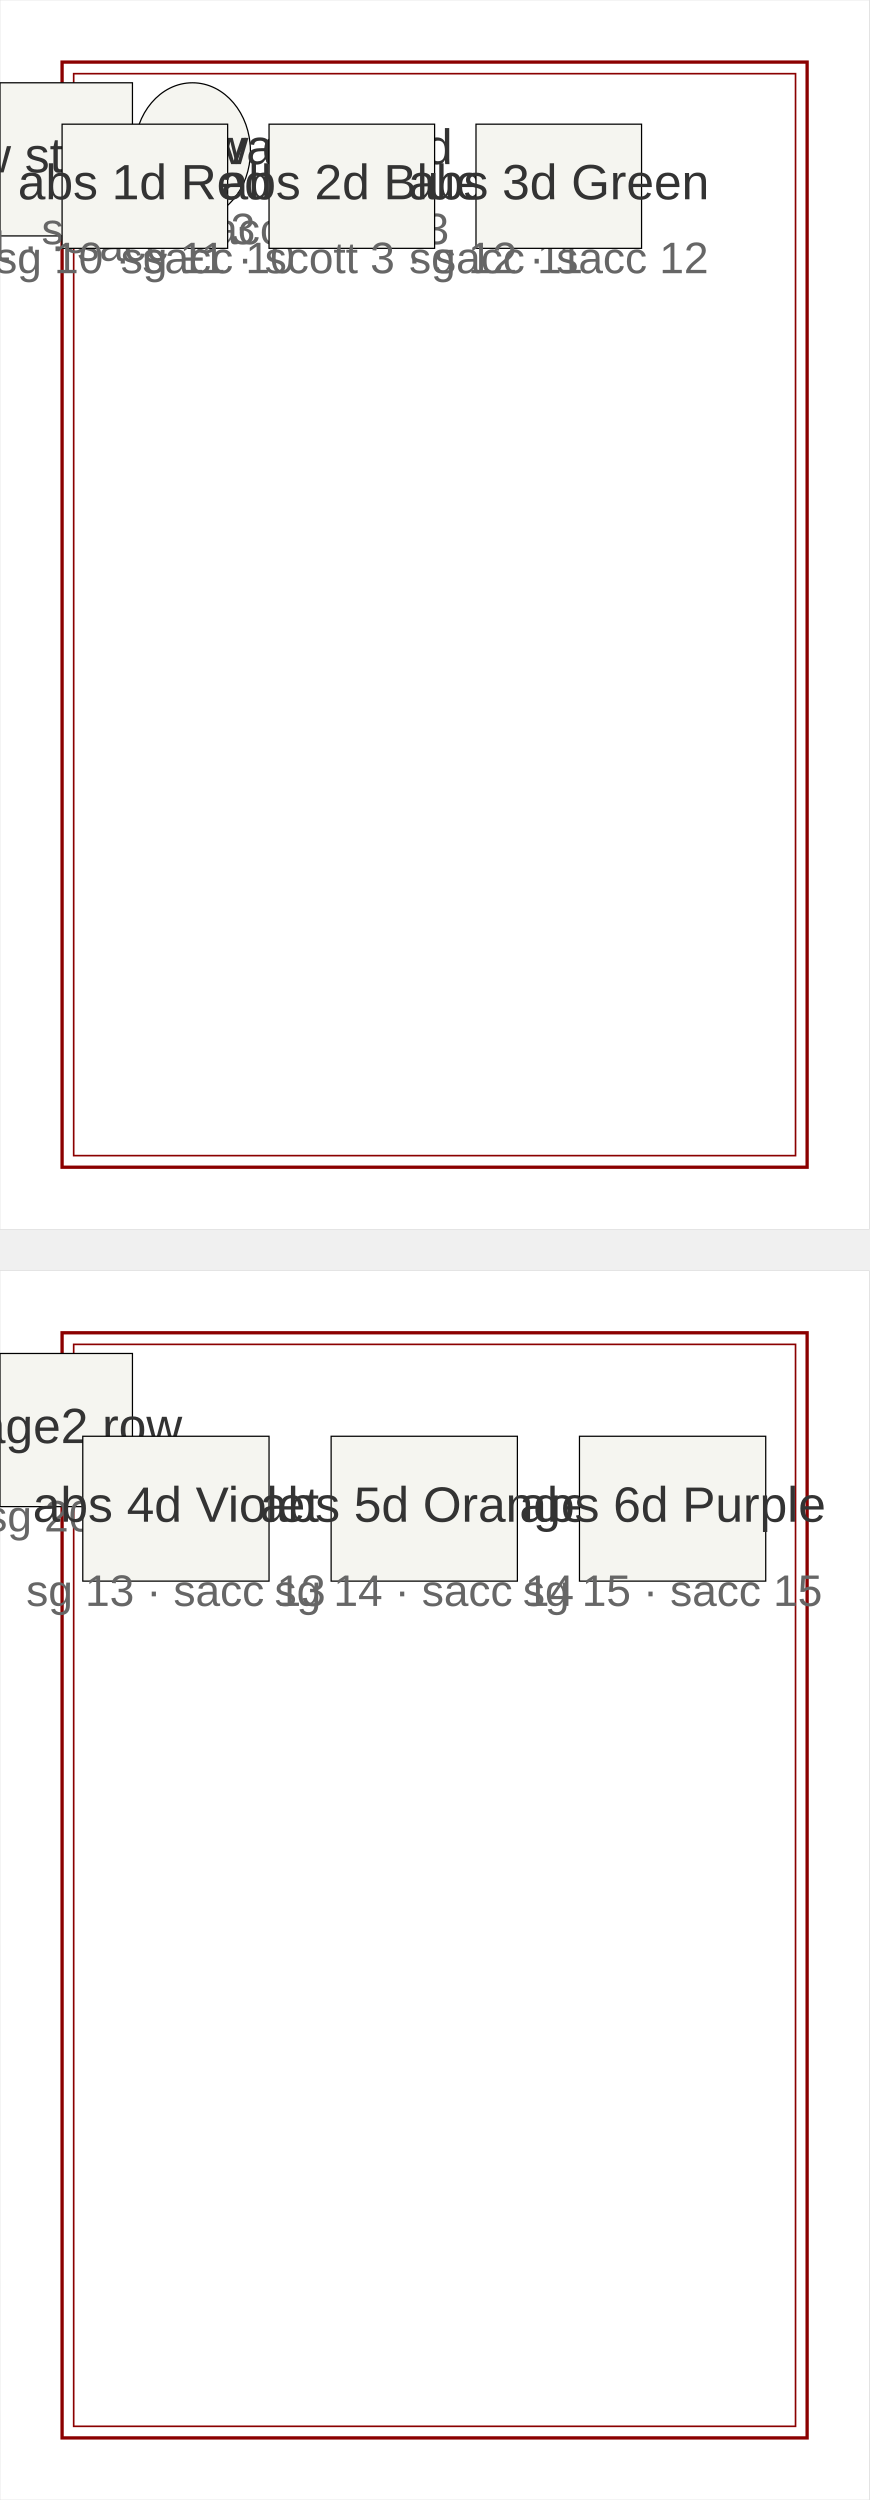
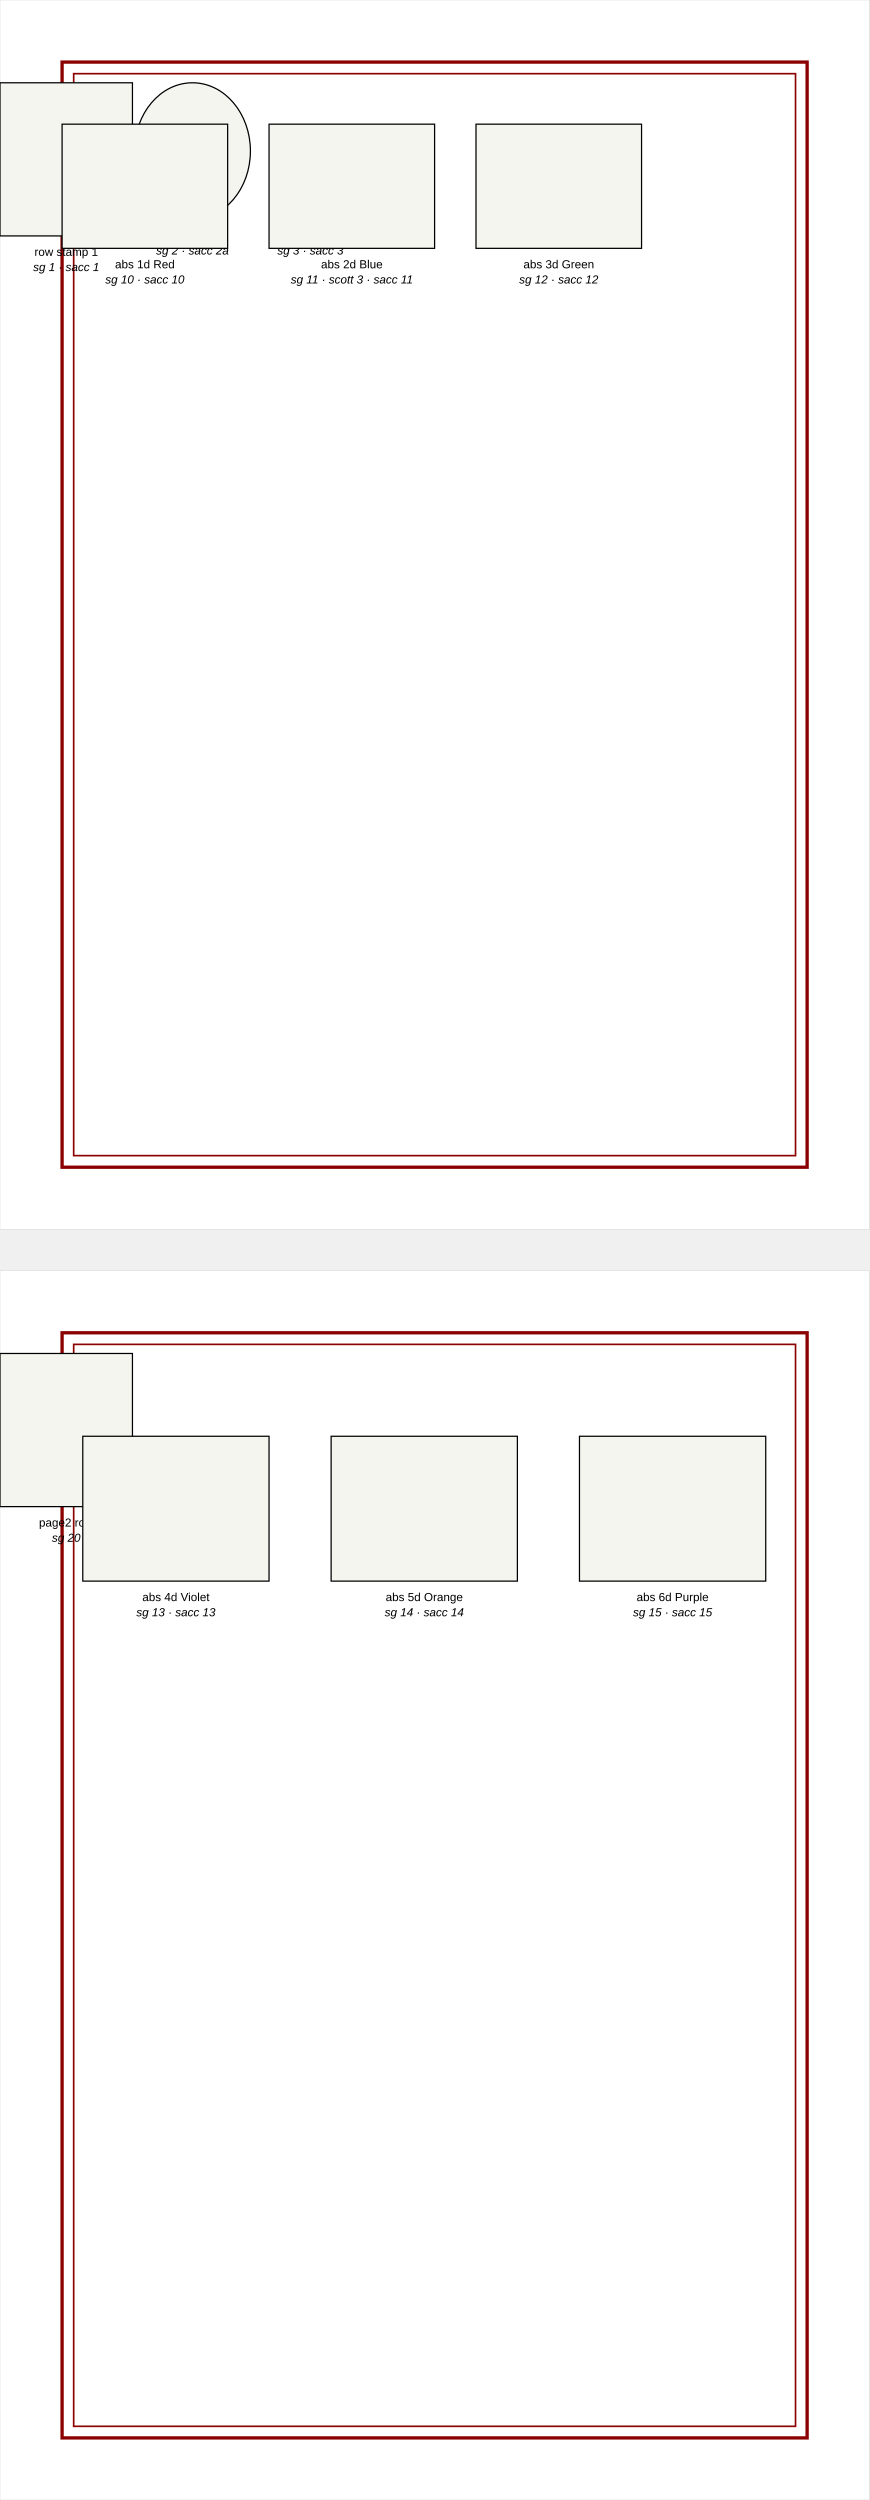
<svg xmlns="http://www.w3.org/2000/svg" width="210.0mm" height="604.0mm" viewBox="0 0 210.0 604.0">
  <defs>
    <style>text{font-family:Arial,Helvetica,sans-serif}</style>
  </defs>
  <g transform="translate(0,0)">
    <rect x="0" y="0" width="210.0" height="297.0" fill="#fff" stroke="#ccc" stroke-width="0.1" />
    <rect x="15.0" y="15.0" width="180.0" height="267.0" fill="none" stroke="#8b0000" stroke-width="0.8" />
    <rect x="17.8" y="17.8" width="174.4" height="261.4" fill="none" stroke="#8b0000" stroke-width="0.4" />
    <rect x="0.0" y="20.0" width="32.0" height="37.0" fill="#f5f5f0" stroke="#000000" stroke-width="0.3" />
-     <text x="16.0" y="41.65" font-size="9.0pt" text-anchor="middle" fill="#333" font-family="Arial,Helvetica,sans-serif">row stamp 1</text>
-     <text x="16.0" y="63.0" font-size="8pt" text-anchor="middle" fill="#666" font-family="Arial,Helvetica,sans-serif">sg 1 ·  · sacc 1</text>
+     <text class="caption caption-description" x="16.00" y="61.82" font-size="2.82" text-anchor="middle" fill="#000000" font-family="Arial,Helvetica,sans-serif">row stamp 1</text>
+     <text class="caption caption-catalogue" x="16.00" y="65.49" font-size="2.82" text-anchor="middle" font-style="italic" fill="#000000" font-family="Arial,Helvetica,sans-serif">sg 1 · sacc 1</text>
    <ellipse cx="46.5" cy="36.5" rx="14.0" ry="16.5" fill="#f5f5f0" stroke="#000000" stroke-width="0.3" />
-     <text x="46.5" y="39.65" font-size="9.0pt" text-anchor="middle" fill="#333" font-family="Arial,Helvetica,sans-serif">row oval</text>
-     <text x="46.5" y="59.0" font-size="8pt" text-anchor="middle" fill="#666" font-family="Arial,Helvetica,sans-serif">sg 2 ·  · sacc 2a</text>
+     <text class="caption caption-description" x="46.50" y="57.82" font-size="2.82" text-anchor="middle" fill="#000000" font-family="Arial,Helvetica,sans-serif">row oval</text>
+     <text class="caption caption-catalogue" x="46.50" y="61.49" font-size="2.82" text-anchor="middle" font-style="italic" fill="#000000" font-family="Arial,Helvetica,sans-serif">sg 2 · sacc 2a</text>
    <svg x="61.0mm" y="20.0mm" width="28.0mm" height="33.0mm" viewBox="0 0 100 100" style="overflow:visible">
      <polygon points="50,0 100,50 50,100 0,50" fill="#f5f5f0" stroke="#000000" stroke-width="0.3" />
    </svg>
-     <text x="75.0" y="39.65" font-size="9.0pt" text-anchor="middle" fill="#333" font-family="Arial,Helvetica,sans-serif">row diamond</text>
-     <text x="75.0" y="59.0" font-size="8pt" text-anchor="middle" fill="#666" font-family="Arial,Helvetica,sans-serif">sg 3 ·  · sacc 3</text>
+     <text class="caption caption-description" x="75.00" y="57.82" font-size="2.82" text-anchor="middle" fill="#000000" font-family="Arial,Helvetica,sans-serif">row diamond</text>
+     <text class="caption caption-catalogue" x="75.00" y="61.49" font-size="2.82" text-anchor="middle" font-style="italic" fill="#000000" font-family="Arial,Helvetica,sans-serif">sg 3 · sacc 3</text>
    <rect x="15.0" y="30.0" width="40.0" height="30.0" fill="#f5f5f0" stroke="#000000" stroke-width="0.3" />
-     <text x="35.0" y="48.15" font-size="9.0pt" text-anchor="middle" fill="#333" font-family="Arial,Helvetica,sans-serif">abs 1d Red</text>
-     <text x="35.0" y="66.0" font-size="8pt" text-anchor="middle" fill="#666" font-family="Arial,Helvetica,sans-serif">sg 10 · sacc 10</text>
+     <text class="caption caption-description" x="35.00" y="64.82" font-size="2.82" text-anchor="middle" fill="#000000" font-family="Arial,Helvetica,sans-serif">abs 1d Red</text>
+     <text class="caption caption-catalogue" x="35.00" y="68.49" font-size="2.82" text-anchor="middle" font-style="italic" fill="#000000" font-family="Arial,Helvetica,sans-serif">sg 10 · sacc 10</text>
    <rect x="65.0" y="30.0" width="40.0" height="30.0" fill="#f5f5f0" stroke="#000000" stroke-width="0.3" />
-     <text x="85.0" y="48.15" font-size="9.0pt" text-anchor="middle" fill="#333" font-family="Arial,Helvetica,sans-serif">abs 2d Blue</text>
-     <text x="85.0" y="66.0" font-size="8pt" text-anchor="middle" fill="#666" font-family="Arial,Helvetica,sans-serif">sg 11 · scott 3 · sacc 11</text>
+     <text class="caption caption-description" x="85.00" y="64.82" font-size="2.82" text-anchor="middle" fill="#000000" font-family="Arial,Helvetica,sans-serif">abs 2d Blue</text>
+     <text class="caption caption-catalogue" x="85.00" y="68.49" font-size="2.82" text-anchor="middle" font-style="italic" fill="#000000" font-family="Arial,Helvetica,sans-serif">sg 11 · scott 3 · sacc 11</text>
    <rect x="115.0" y="30.0" width="40.0" height="30.0" fill="#f5f5f0" stroke="#000000" stroke-width="0.3" />
-     <text x="135.0" y="48.15" font-size="9.0pt" text-anchor="middle" fill="#333" font-family="Arial,Helvetica,sans-serif">abs 3d Green</text>
-     <text x="135.0" y="66.0" font-size="8pt" text-anchor="middle" fill="#666" font-family="Arial,Helvetica,sans-serif">sg 12 · sacc 12</text>
+     <text class="caption caption-description" x="135.00" y="64.82" font-size="2.82" text-anchor="middle" fill="#000000" font-family="Arial,Helvetica,sans-serif">abs 3d Green</text>
+     <text class="caption caption-catalogue" x="135.00" y="68.49" font-size="2.82" text-anchor="middle" font-style="italic" fill="#000000" font-family="Arial,Helvetica,sans-serif">sg 12 · sacc 12</text>
  </g>
  <g transform="translate(0,307.0)">
    <rect x="0" y="0" width="210.0" height="297.0" fill="#fff" stroke="#ccc" stroke-width="0.1" />
    <rect x="15.0" y="15.0" width="180.0" height="267.0" fill="none" stroke="#8b0000" stroke-width="0.8" />
    <rect x="17.8" y="17.8" width="174.4" height="261.4" fill="none" stroke="#8b0000" stroke-width="0.4" />
    <rect x="0.0" y="20.0" width="32.0" height="37.0" fill="#f5f5f0" stroke="#000000" stroke-width="0.3" />
-     <text x="16.0" y="41.65" font-size="9.0pt" text-anchor="middle" fill="#333" font-family="Arial,Helvetica,sans-serif">page2 row</text>
-     <text x="16.0" y="63.0" font-size="8pt" text-anchor="middle" fill="#666" font-family="Arial,Helvetica,sans-serif">sg 20 ·  · </text>
+     <text class="caption caption-description" x="16.00" y="61.82" font-size="2.82" text-anchor="middle" fill="#000000" font-family="Arial,Helvetica,sans-serif">page2 row</text>
+     <text class="caption caption-catalogue" x="16.00" y="65.49" font-size="2.82" text-anchor="middle" font-style="italic" fill="#000000" font-family="Arial,Helvetica,sans-serif">sg 20</text>
    <rect x="20.0" y="40.0" width="45.0" height="35.0" fill="#f5f5f0" stroke="#000000" stroke-width="0.3" />
-     <text x="42.5" y="60.65" font-size="9.0pt" text-anchor="middle" fill="#333" font-family="Arial,Helvetica,sans-serif">abs 4d Violet</text>
-     <text x="42.5" y="81.0" font-size="8pt" text-anchor="middle" fill="#666" font-family="Arial,Helvetica,sans-serif">sg 13 · sacc 13</text>
+     <text class="caption caption-description" x="42.50" y="79.82" font-size="2.82" text-anchor="middle" fill="#000000" font-family="Arial,Helvetica,sans-serif">abs 4d Violet</text>
+     <text class="caption caption-catalogue" x="42.50" y="83.49" font-size="2.82" text-anchor="middle" font-style="italic" fill="#000000" font-family="Arial,Helvetica,sans-serif">sg 13 · sacc 13</text>
    <rect x="80.0" y="40.0" width="45.0" height="35.0" fill="#f5f5f0" stroke="#000000" stroke-width="0.3" />
-     <text x="102.5" y="60.65" font-size="9.0pt" text-anchor="middle" fill="#333" font-family="Arial,Helvetica,sans-serif">abs 5d Orange</text>
-     <text x="102.5" y="81.0" font-size="8pt" text-anchor="middle" fill="#666" font-family="Arial,Helvetica,sans-serif">sg 14 · sacc 14</text>
+     <text class="caption caption-description" x="102.50" y="79.82" font-size="2.82" text-anchor="middle" fill="#000000" font-family="Arial,Helvetica,sans-serif">abs 5d Orange</text>
+     <text class="caption caption-catalogue" x="102.50" y="83.49" font-size="2.82" text-anchor="middle" font-style="italic" fill="#000000" font-family="Arial,Helvetica,sans-serif">sg 14 · sacc 14</text>
    <rect x="140.0" y="40.0" width="45.0" height="35.0" fill="#f5f5f0" stroke="#000000" stroke-width="0.3" />
-     <text x="162.5" y="60.65" font-size="9.0pt" text-anchor="middle" fill="#333" font-family="Arial,Helvetica,sans-serif">abs 6d Purple</text>
-     <text x="162.5" y="81.0" font-size="8pt" text-anchor="middle" fill="#666" font-family="Arial,Helvetica,sans-serif">sg 15 · sacc 15</text>
+     <text class="caption caption-description" x="162.50" y="79.82" font-size="2.82" text-anchor="middle" fill="#000000" font-family="Arial,Helvetica,sans-serif">abs 6d Purple</text>
+     <text class="caption caption-catalogue" x="162.50" y="83.49" font-size="2.82" text-anchor="middle" font-style="italic" fill="#000000" font-family="Arial,Helvetica,sans-serif">sg 15 · sacc 15</text>
  </g>
</svg>
